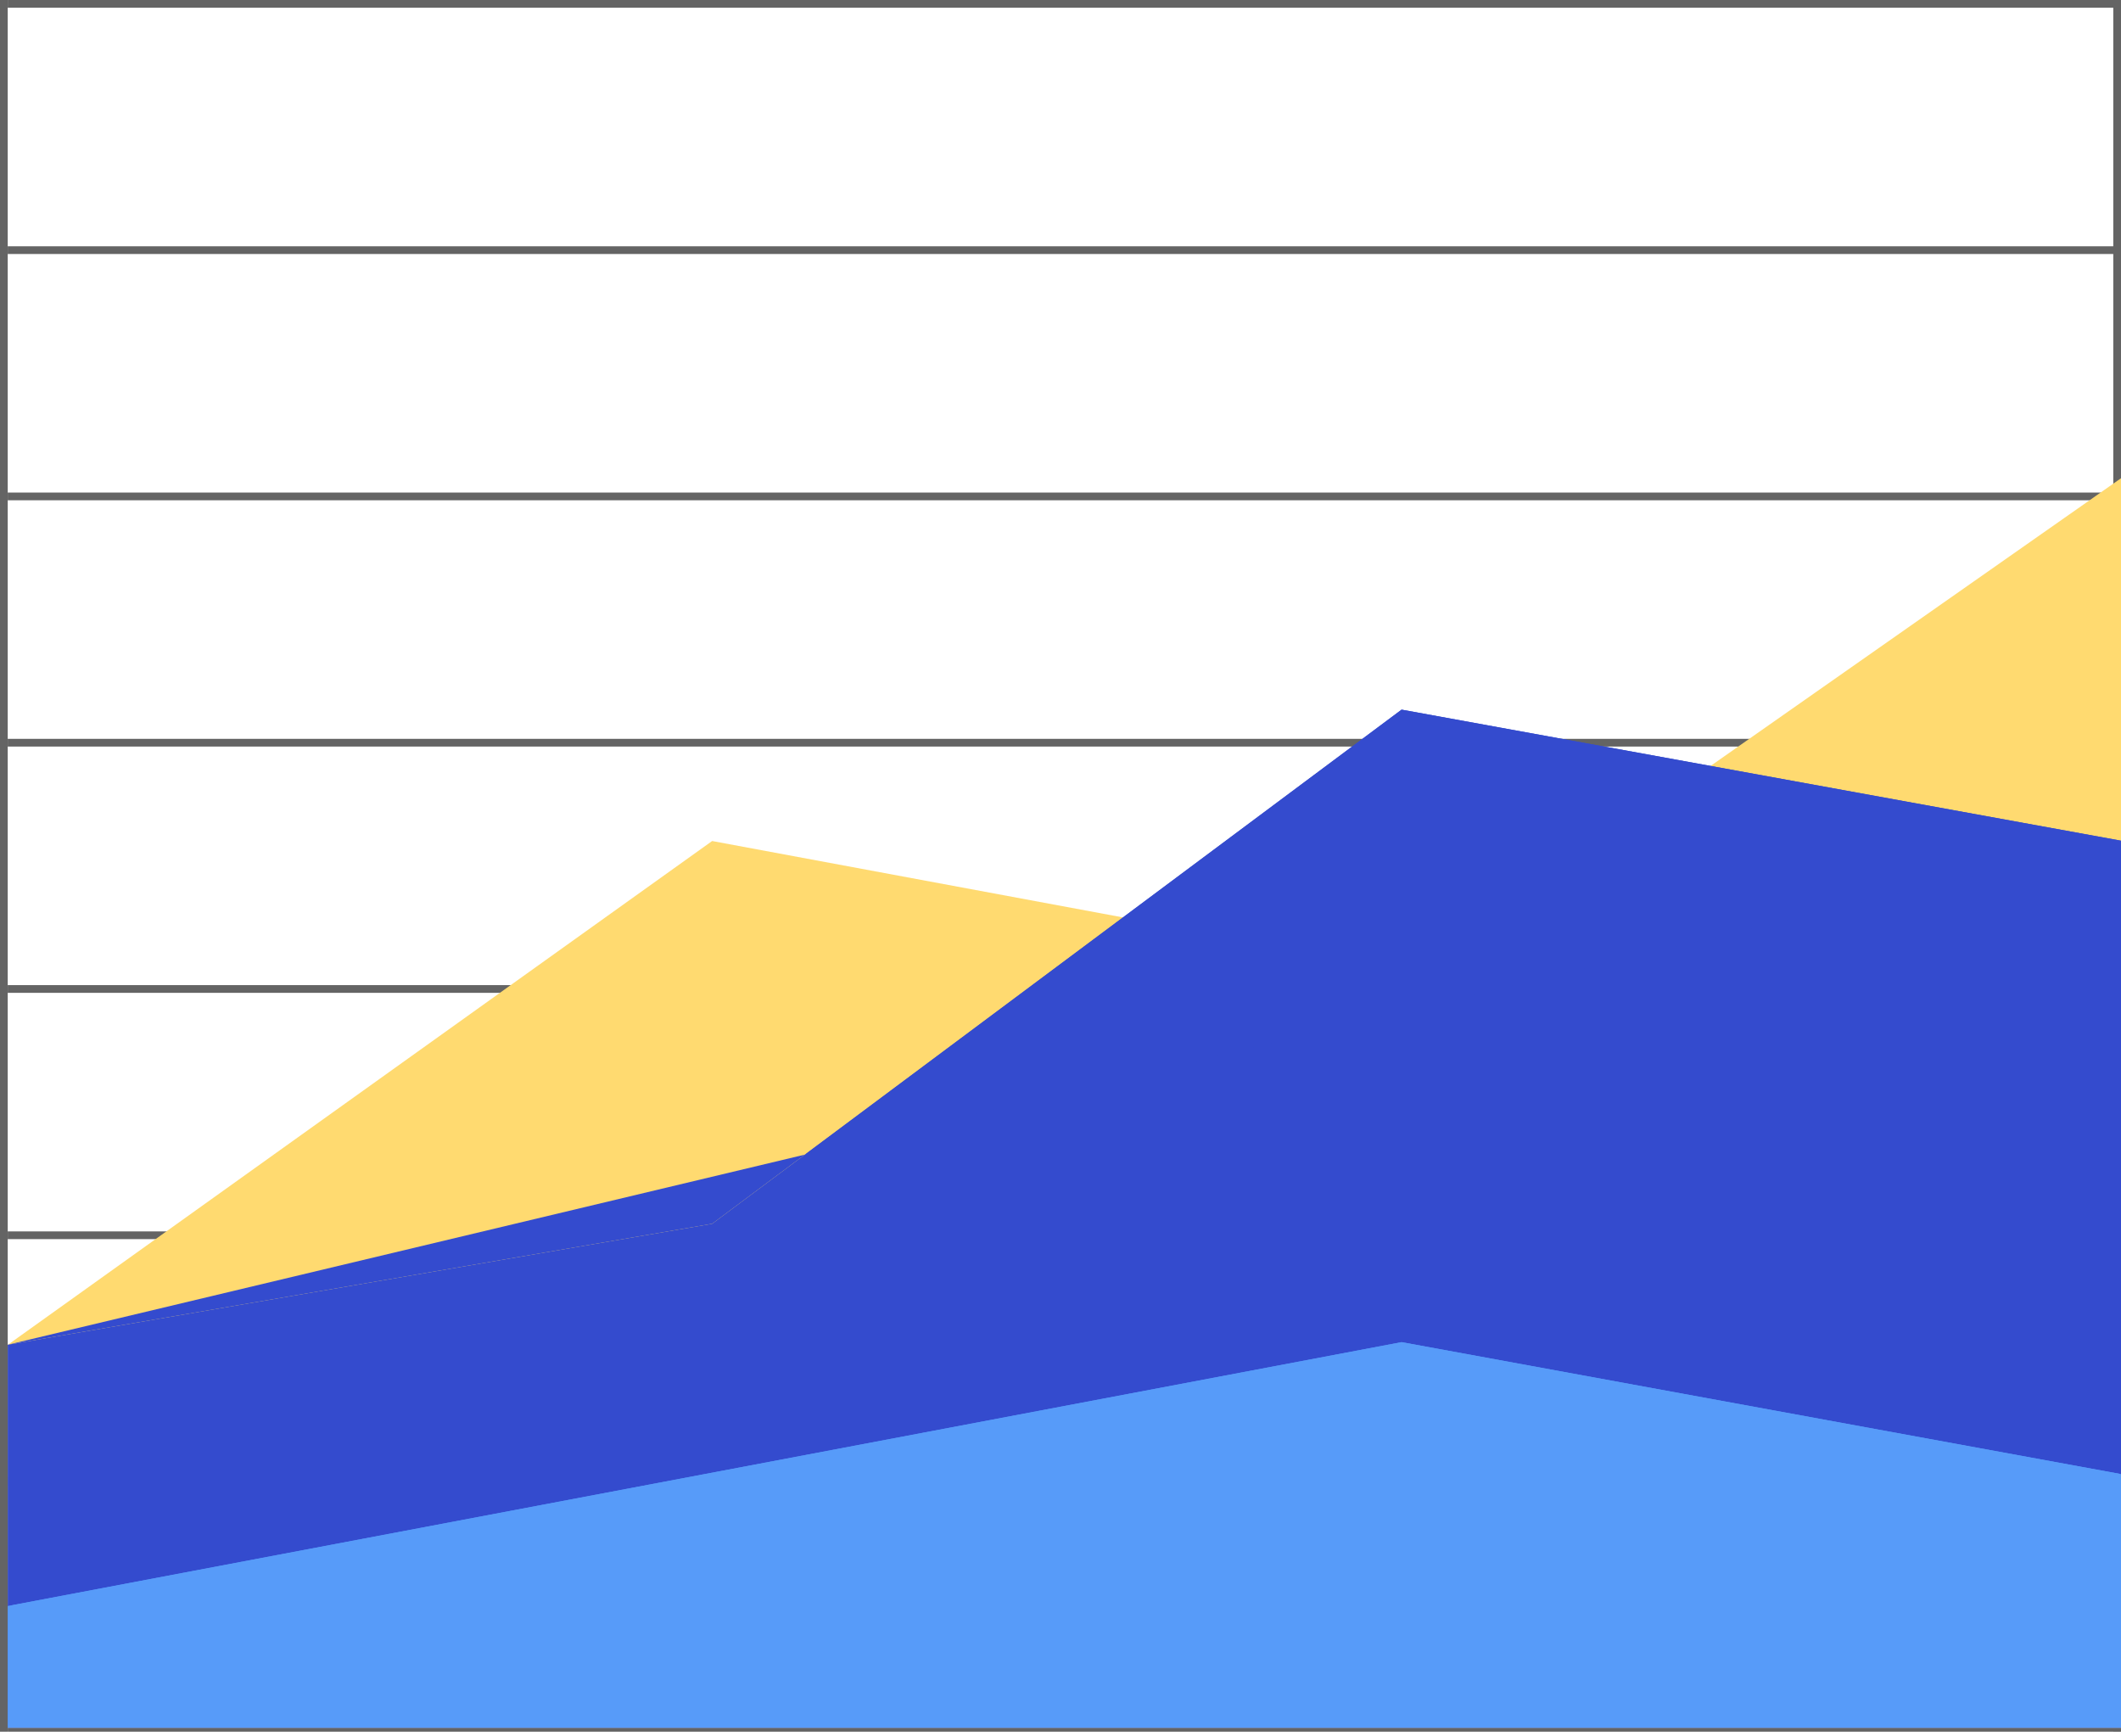
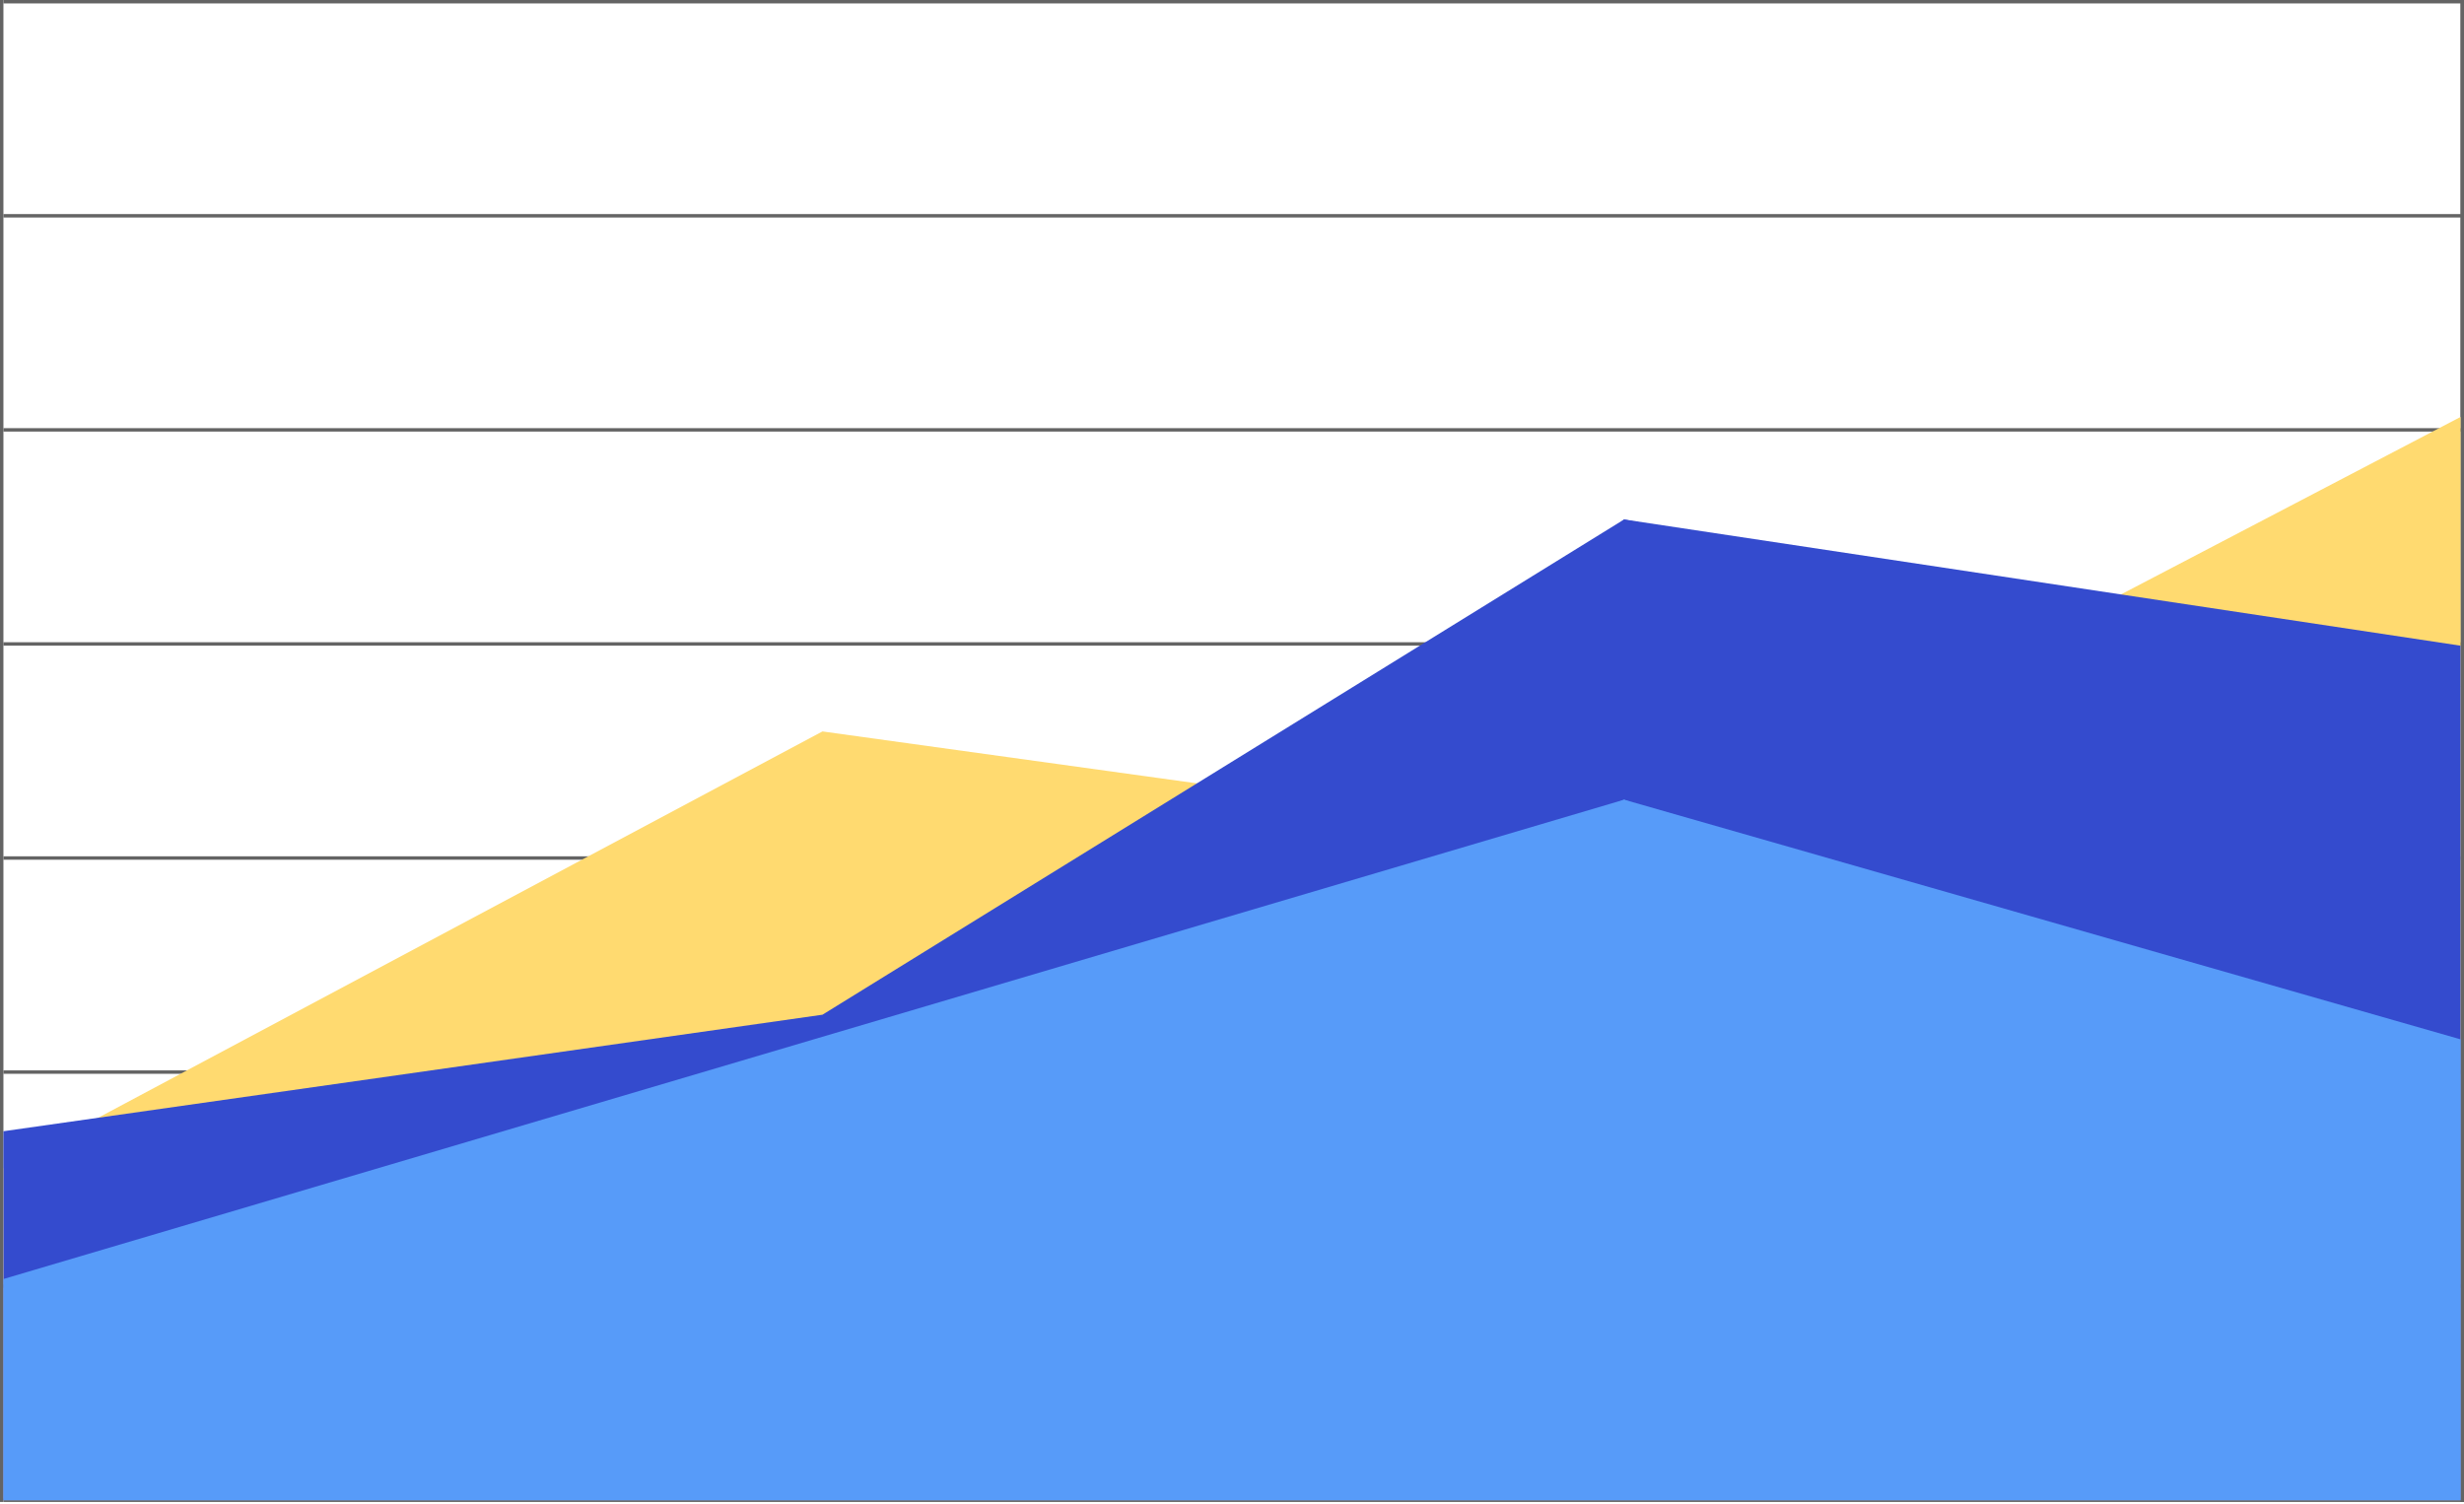
- <svg xmlns="http://www.w3.org/2000/svg" width="275" height="225" viewBox="0 0 275 225" fill="none">
-   <line x1="1" y1="0.5" x2="275" y2="0.5" stroke="#646464" />
-   <line x1="1" y1="32.429" x2="275" y2="32.429" stroke="#646464" />
-   <line x1="1" y1="64.357" x2="275" y2="64.357" stroke="#646464" />
-   <line x1="1" y1="96.286" x2="275" y2="96.286" stroke="#646464" />
-   <line x1="1" y1="128.214" x2="275" y2="128.214" stroke="#646464" />
-   <line x1="1" y1="160.143" x2="275" y2="160.143" stroke="#646464" />
-   <line x1="1" y1="192.071" x2="275" y2="192.071" stroke="#646464" />
-   <line x1="1" y1="224" x2="275" y2="224" stroke="#646464" />
-   <line x1="0.5" y1="224.5" x2="0.5" stroke="#646464" />
-   <line x1="274.5" y1="224.5" x2="274.5" stroke="#646464" />
-   <path fill-rule="evenodd" clip-rule="evenodd" d="M1 174.355L92.333 109.032L183.667 126.016L275 62V224H1V174.355Z" fill="#FFDA70" />
-   <path fill-rule="evenodd" clip-rule="evenodd" d="M1 174.337L92.333 158.653L181.723 92L275 108.99V224H1V174.337Z" fill="#344BCE" />
-   <path fill-rule="evenodd" clip-rule="evenodd" d="M1 174.337L92.333 158.653L181.723 92L275 108.99" fill="#344BCE" />
-   <path fill-rule="evenodd" clip-rule="evenodd" d="M1 208.211L181.723 174L275 191.105V224H1V208.211Z" fill="#579BF9" />
-   <path fill-rule="evenodd" clip-rule="evenodd" d="M1 208.211L181.723 174L275 191.105" fill="#579BF9" />
+ <svg xmlns="http://www.w3.org/2000/svg" width="721" height="440" viewBox="0 0 721 440" fill="none">
+   <line x1="1" y1="0.5" x2="721" y2="0.5" stroke="#646464" />
+   <line x1="1" y1="63.143" x2="721" y2="63.143" stroke="#646464" />
+   <line x1="1" y1="125.786" x2="721" y2="125.786" stroke="#646464" />
+   <line x1="1" y1="188.429" x2="721" y2="188.429" stroke="#646464" />
+   <line x1="1" y1="251.071" x2="721" y2="251.071" stroke="#646464" />
+   <line x1="1" y1="313.714" x2="721" y2="313.714" stroke="#646464" />
+   <line x1="1" y1="376.357" x2="721" y2="376.357" stroke="#646464" />
+   <line x1="1" y1="439" x2="721" y2="439" stroke="#646464" />
+   <line x1="720.5" y1="439.5" x2="720.5" stroke="#646464" />
+   <line x1="720.5" y1="439.5" x2="720.5" stroke="#646464" />
+   <line x1="0.5" y1="439.5" x2="0.5" stroke="#646464" />
+   <path fill-rule="evenodd" clip-rule="evenodd" d="M1 341.855L240.667 214.032L480.333 247.266L720 122V439H1V341.855Z" fill="#FFDA70" />
+   <path fill-rule="evenodd" clip-rule="evenodd" d="M1 331.02L240.667 296.921L475.234 152L720 188.941V439H1V331.02Z" fill="#344BCE" />
+   <path fill-rule="evenodd" clip-rule="evenodd" d="M1 389.337L240.667 344.13L475.234 152L720 200.974" fill="#344BCE" />
+   <path fill-rule="evenodd" clip-rule="evenodd" d="M1 374.263L475.234 234L720 304.132V439H1V374.263Z" fill="#579BF9" />
+   <path fill-rule="evenodd" clip-rule="evenodd" d="M1 423.211L475.234 234L720 328.605" fill="#579BF9" />
</svg>
